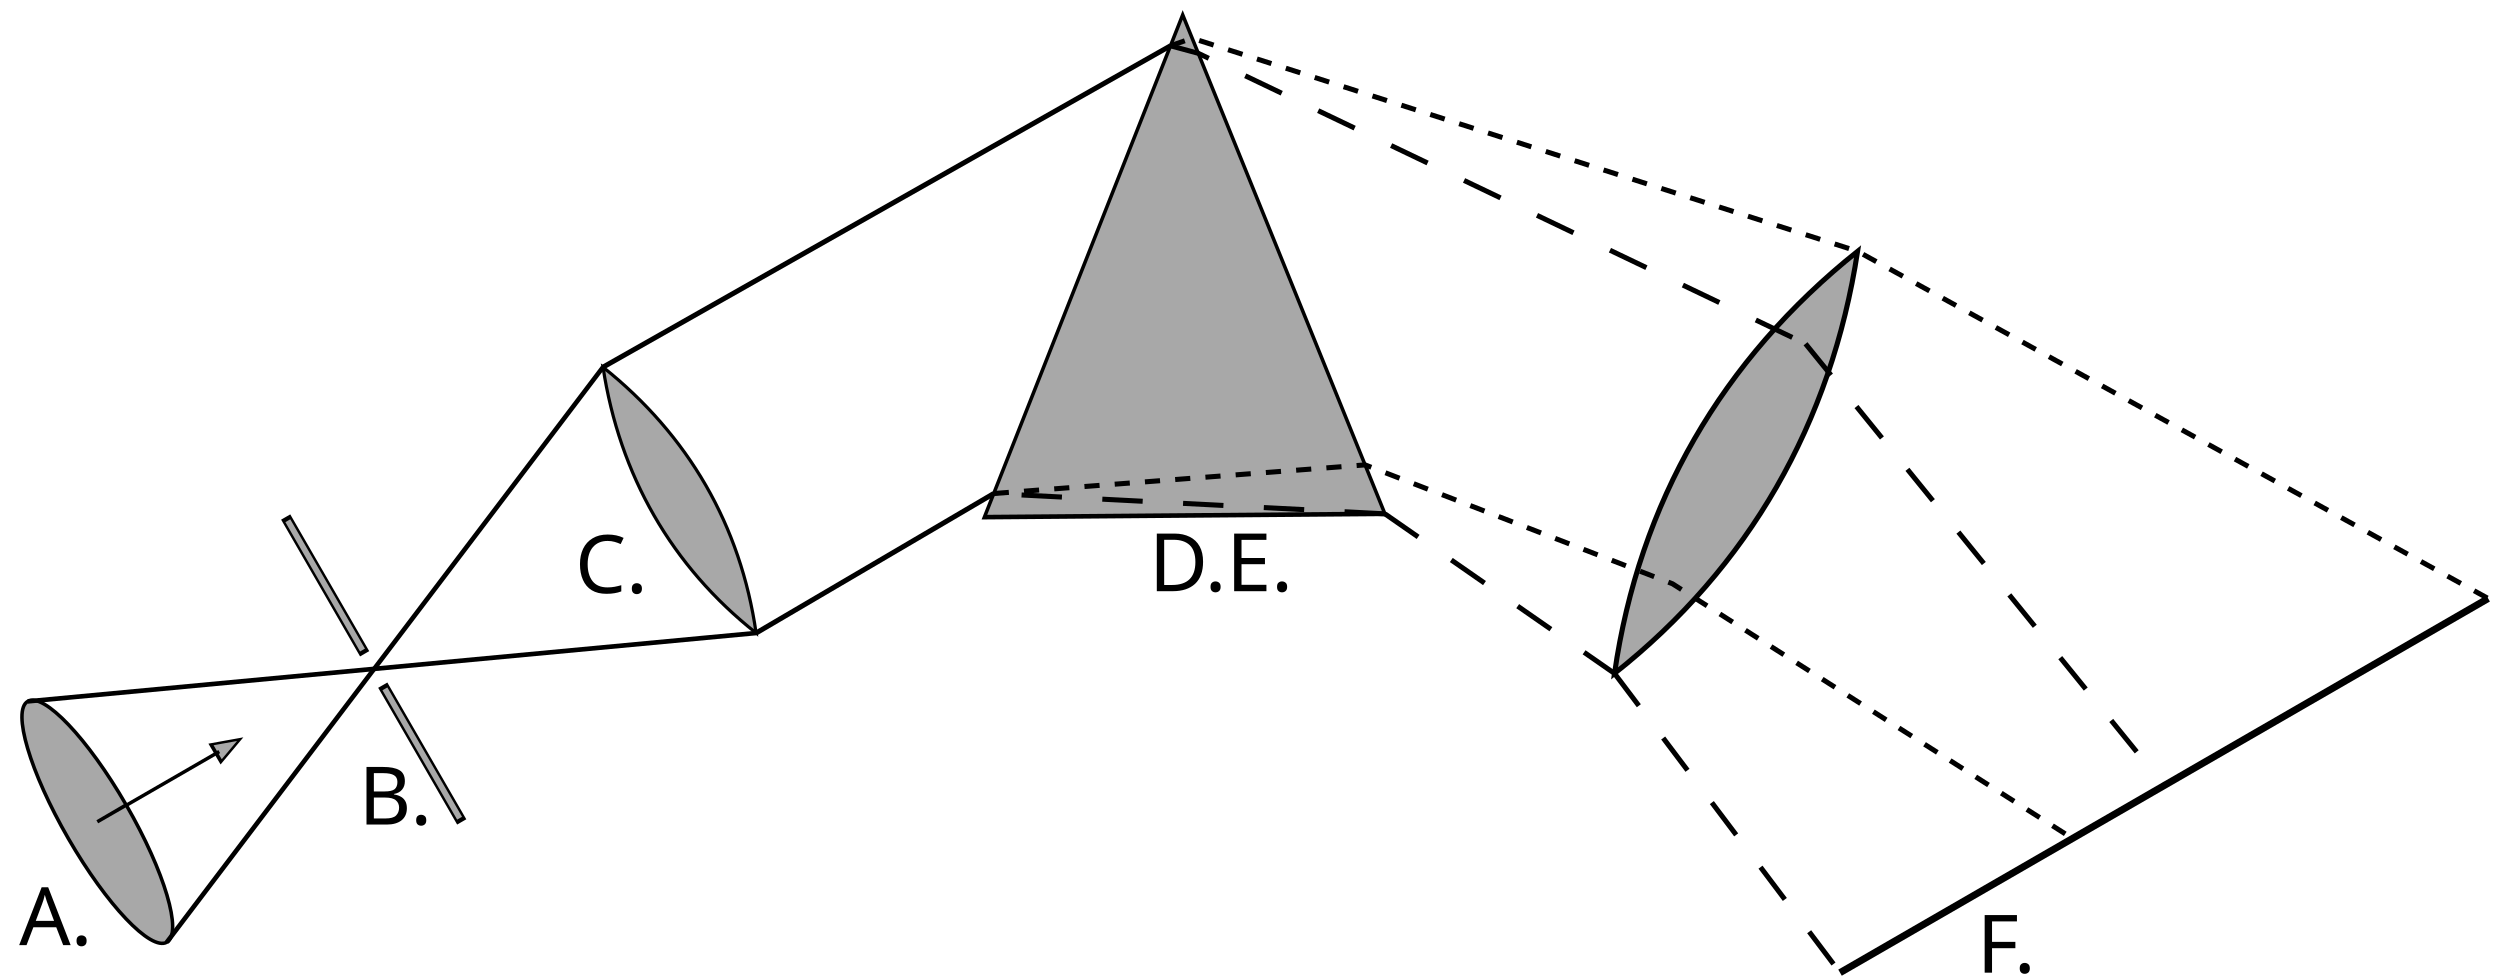
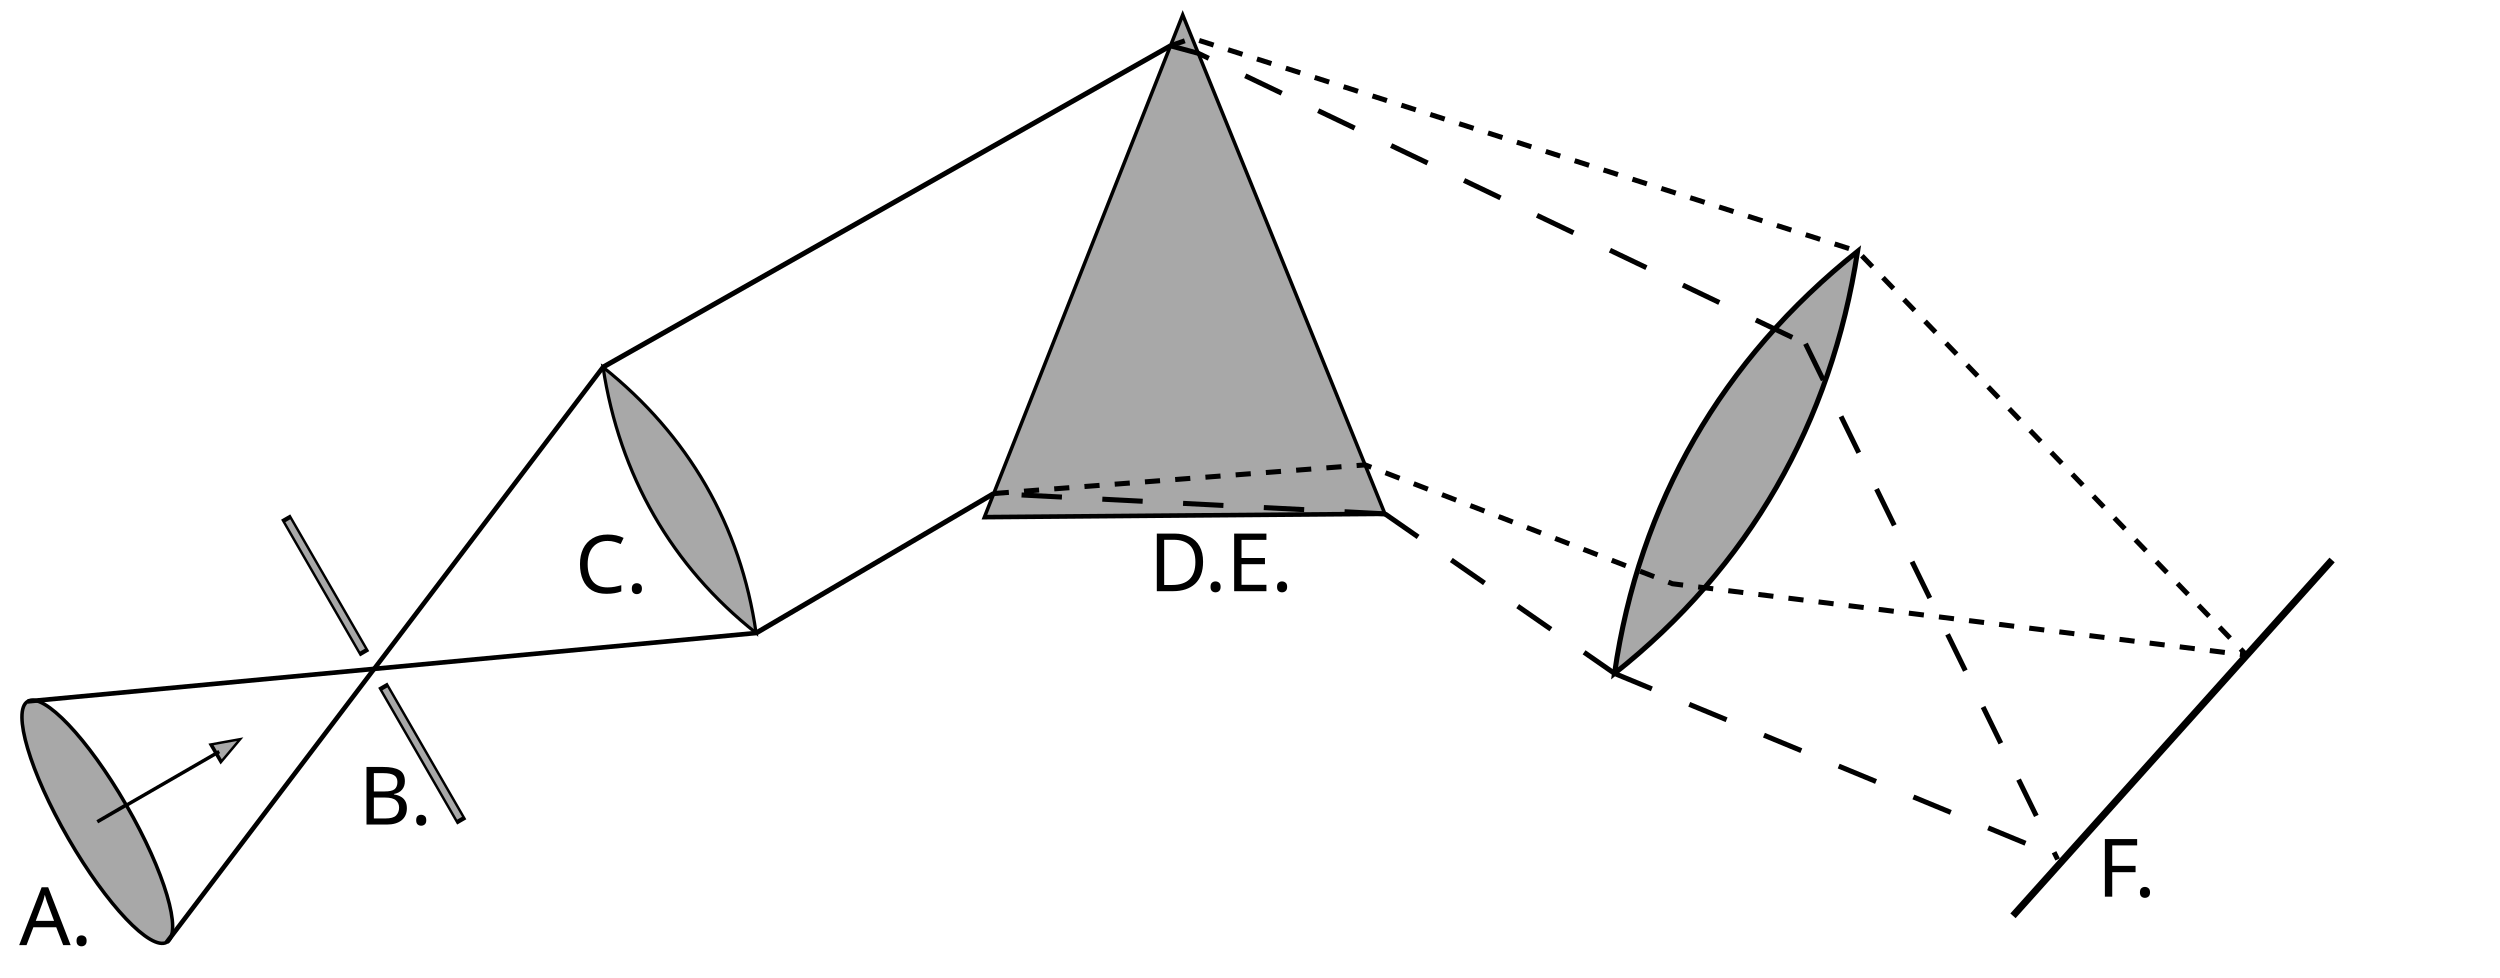
<svg xmlns="http://www.w3.org/2000/svg" version="1.1" id="svg436" width="495.456" height="193.717" viewBox="0 0 495.456 193.717">
  <defs id="defs440" />
  <g id="g444" transform="matrix(1.333333,0,0,1.333333,-46.70898,-156.9047)" style="display:inline">
    <g id="layer1" style="display:none">
      <path d="M 8.587,11.613 178.704,56.469" style="display:inline;fill:#a8a8a8;fill-opacity:1;fill-rule:evenodd;stroke:#000000;stroke-width:0.566;stroke-linecap:butt;stroke-linejoin:miter;stroke-miterlimit:4;stroke-dasharray:none;stroke-opacity:1" id="path450" transform="scale(0.665949,1)" />
      <path d="M 8.587,56.473 178.704,11.609" style="display:inline;fill:#a8a8a8;fill-opacity:1;fill-rule:evenodd;stroke:#000000;stroke-width:0.563;stroke-linecap:butt;stroke-linejoin:miter;stroke-miterlimit:4;stroke-dasharray:none;stroke-opacity:1" id="path454" transform="scale(0.665949,1)" />
      <path d="m 119.055,11.621 h 84.757 v 0.149" style="display:inline;fill:#a8a8a8;fill-opacity:1;fill-rule:evenodd;stroke:#000000;stroke-width:0.567;stroke-linecap:butt;stroke-linejoin:miter;stroke-miterlimit:4;stroke-dasharray:none;stroke-opacity:1" id="path458" />
      <path d="m 119.055,56.41 h 84.757 v -0.078" style="display:inline;fill:#a8a8a8;fill-opacity:1;fill-rule:evenodd;stroke:#000000;stroke-width:0.567;stroke-linecap:butt;stroke-linejoin:miter;stroke-miterlimit:4;stroke-dasharray:none;stroke-opacity:1" id="path462" />
      <path d="M 204.102,11.621 294.793,8.789" style="display:inline;fill:#a8a8a8;fill-opacity:1;fill-rule:nonzero;stroke:#000000;stroke-width:0.567;stroke-linecap:butt;stroke-linejoin:miter;stroke-miterlimit:4;stroke-dasharray:2.837, 2.837;stroke-dashoffset:0;stroke-opacity:1" id="path466" />
      <path d="m 204.102,56.414 90.691,-2.84" style="display:inline;fill:#a8a8a8;fill-opacity:1;fill-rule:nonzero;stroke:#000000;stroke-width:0.567;stroke-linecap:butt;stroke-linejoin:miter;stroke-miterlimit:4;stroke-dasharray:2.855, 2.855;stroke-dashoffset:0;stroke-opacity:1" id="path470" />
      <path d="m 204.102,11.621 90.691,2.836" style="display:inline;fill:#a8a8a8;fill-opacity:1;fill-rule:nonzero;stroke:#000000;stroke-width:0.567;stroke-linecap:butt;stroke-linejoin:miter;stroke-miterlimit:4;stroke-dasharray:11.339, 2.835;stroke-dashoffset:0;stroke-opacity:1" id="path474" />
      <path d="m 204.102,56.406 90.691,2.84" style="display:inline;fill:#a8a8a8;fill-opacity:1;fill-rule:nonzero;stroke:#000000;stroke-width:0.563;stroke-linecap:butt;stroke-linejoin:miter;stroke-miterlimit:4;stroke-dasharray:11.339, 2.835;stroke-dashoffset:0;stroke-opacity:1" id="path478" />
      <path d="m 107.36,37.277 h 2.264 v 24.738 h -2.264 z" style="display:inline;fill:#a8a8a8;fill-opacity:1;fill-rule:nonzero;stroke:#000000;stroke-width:0.69;stroke-linecap:butt;stroke-linejoin:miter;stroke-miterlimit:4;stroke-dasharray:none;stroke-opacity:1" id="path482" transform="scale(0.576222,1)" />
      <path d="m 107.36,6.016 h 2.264 v 24.738 h -2.264 z" style="display:inline;fill:#a8a8a8;fill-opacity:1;fill-rule:nonzero;stroke:#000000;stroke-width:0.69;stroke-linecap:butt;stroke-linejoin:miter;stroke-miterlimit:4;stroke-dasharray:none;stroke-opacity:1" id="path486" transform="scale(0.576222,1)" />
      <path d="m 374.414,5.91 h 1.219 v 56.211 h -1.219 z" style="display:inline;fill:#a8a8a8;fill-opacity:1;fill-rule:nonzero;stroke:#000000;stroke-width:0.483;stroke-linecap:butt;stroke-linejoin:miter;stroke-miterlimit:4;stroke-dasharray:none;stroke-opacity:1" id="path490" />
      <path d="m 11.055,34.016 c 0,12.363 -2.41,22.39 -5.383,22.39 C 2.699,56.41 0.285,46.395 0.285,34.031 c 0,-12.367 2.406,-22.394 5.379,-22.406 2.973,-0.012 5.387,10 5.391,22.363 l -5.387,0.028 z" style="display:inline;fill:#a8a8a8;fill-opacity:1;fill-rule:nonzero;stroke:#000000;stroke-width:0.571;stroke-linecap:butt;stroke-linejoin:miter;stroke-miterlimit:4;stroke-dasharray:none;stroke-opacity:1" id="path494" />
      <path d="M 5.625,34.051 28.324,34.047" style="display:inline;fill:#a8a8a8;fill-opacity:1;fill-rule:nonzero;stroke:#000000;stroke-width:0.567;stroke-linecap:butt;stroke-linejoin:miter;stroke-miterlimit:4;stroke-dasharray:none;stroke-opacity:1" id="path498" />
      <path d="m 31.684,54.583 -2.251,1.279 -2.251,1.274 0.037,-5.174 2.233,1.307 z" style="display:inline;fill:#a8a8a8;fill-opacity:1;fill-rule:nonzero;stroke:#000000;stroke-width:0.589;stroke-linecap:butt;stroke-linejoin:miter;stroke-miterlimit:4;stroke-dasharray:none;stroke-opacity:1" id="path502" transform="matrix(1,-0.00640446,0.0102205,0.626628,0,0)" />
      <path d="m 294.812,6.465 c 7.176,18.308 7.172,37.004 -0.066,55.117 -7.141,-17.965 -7.082,-36.809 0.066,-55.117 z" style="display:inline;fill:#a8a8a8;fill-opacity:1;fill-rule:nonzero;stroke:#000000;stroke-width:0.578;stroke-linecap:butt;stroke-linejoin:miter;stroke-miterlimit:4;stroke-dasharray:none;stroke-opacity:1" id="path506" />
      <path d="m 119.062,6.465 c 7.176,18.308 7.176,37.004 -0.062,55.117 -7.141,-17.965 -7.082,-36.805 0.062,-55.117 z" style="display:inline;fill:#a8a8a8;fill-opacity:1;fill-rule:nonzero;stroke:#000000;stroke-width:0.578;stroke-linecap:butt;stroke-linejoin:miter;stroke-miterlimit:4;stroke-dasharray:none;stroke-opacity:1" id="path510" />
      <path d="m 320.473,67.273 -38.6,0.219 -38.606,0.223 19.114,-33.543 19.109,-33.543 19.492,33.32 z" style="display:inline;fill:#a8a8a8;fill-opacity:1;fill-rule:nonzero;stroke:#000000;stroke-width:0.63;stroke-linecap:butt;stroke-linejoin:miter;stroke-miterlimit:4;stroke-dasharray:none;stroke-opacity:1" id="path514" transform="scale(0.724063,1)" />
      <path d="m 294.902,8.859 79.172,21.969" style="display:inline;fill:#a8a8a8;fill-opacity:1;fill-rule:nonzero;stroke:#000000;stroke-width:0.567;stroke-linecap:butt;stroke-linejoin:miter;stroke-miterlimit:4;stroke-dasharray:2.835, 2.835;stroke-dashoffset:0;stroke-opacity:1" id="path518" />
      <path d="M 294.902,53.504 374.074,31.535" style="display:inline;fill:#a8a8a8;fill-opacity:1;fill-rule:nonzero;stroke:#000000;stroke-width:0.567;stroke-linecap:butt;stroke-linejoin:miter;stroke-miterlimit:4;stroke-dasharray:2.835, 2.835;stroke-dashoffset:0;stroke-opacity:1" id="path522" />
      <path d="m 295.788,14.449 79.463,22.047" style="display:inline;fill:#a8a8a8;fill-opacity:1;fill-rule:nonzero;stroke:#000000;stroke-width:0.569;stroke-linecap:butt;stroke-linejoin:miter;stroke-miterlimit:4;stroke-dasharray:11.38, 2.845;stroke-dashoffset:0;stroke-opacity:1" id="path526" transform="scale(0.996926,1)" />
      <path d="M 295.788,59.254 375.251,37.207" style="display:inline;fill:#a8a8a8;fill-opacity:1;fill-rule:nonzero;stroke:#000000;stroke-width:0.569;stroke-linecap:butt;stroke-linejoin:miter;stroke-miterlimit:4;stroke-dasharray:11.38, 2.845;stroke-dashoffset:0;stroke-opacity:1" id="path530" transform="scale(0.996926,1)" />
      <text xml:space="preserve" transform="translate(2.447926,79.45597)" style="font-variant:normal;font-weight:normal;font-size:12px;font-family:cmr10;-inkscape-font-specification:cmr10;writing-mode:lr-tb;display:inline;fill:#000000;fill-opacity:1;fill-rule:nonzero;stroke:none" id="text540">
        <tspan x="0 9" y="0" id="tspan532">A.</tspan>
        <tspan x="53.835 62.331" y="-0.393" id="tspan534">B.</tspan>
        <tspan x="110.264 118.928" y="-0.129" id="tspan536">C.</tspan>
        <tspan x="195.579 204.735 289.143 297.303 371.356 379.168" y="-0.393" id="tspan538">D.E.F.</tspan>
      </text>
    </g>
    <g id="g446" transform="translate(3,1.5)">
      <g id="g484-9" transform="matrix(0.4606693,-0.2659675,0.4615713,0.7994649,21.8989,217.3472)">
        <path d="m 107.36,6.016 h 2.264 v 24.738 h -2.264 z" style="fill:#a8a8a8;fill-opacity:1;fill-rule:nonzero;stroke:#000000;stroke-width:0.69;stroke-linecap:butt;stroke-linejoin:miter;stroke-miterlimit:4;stroke-dasharray:none;stroke-opacity:1" id="path486-1" />
        <path d="m 107.36,37.277 h 2.264 v 24.738 h -2.264 z" style="display:inline;fill:#a8a8a8;fill-opacity:1;fill-rule:nonzero;stroke:#000000;stroke-width:0.69;stroke-linecap:butt;stroke-linejoin:miter;stroke-miterlimit:4;stroke-dasharray:none;stroke-opacity:1" id="path482-4" transform="translate(-2.5577559e-6)" />
      </g>
      <g id="g500-3" transform="matrix(0.7965088,-0.4666915,0.2974044,0.4962496,26.26048,213.7472)">
        <path d="m 31.684,54.583 -2.251,1.279 -2.251,1.274 0.037,-5.174 2.233,1.307 z" style="fill:#a8a8a8;fill-opacity:1;fill-rule:nonzero;stroke:#000000;stroke-width:0.589;stroke-linecap:butt;stroke-linejoin:miter;stroke-miterlimit:4;stroke-dasharray:none;stroke-opacity:1" id="path502-6" />
        <path d="M 5.625,34.051 28.324,34.047" style="display:inline;fill:#a8a8a8;fill-opacity:1;fill-rule:nonzero;stroke:#000000;stroke-width:0.567;stroke-linecap:butt;stroke-linejoin:miter;stroke-miterlimit:4;stroke-dasharray:none;stroke-opacity:1" id="path498-8" transform="matrix(0.9998955,0.01021945,-0.0163086,1.595676,-2.2683957e-6,3.5491088e-6)" />
        <path d="m 11.055,34.016 c 0,12.363 -2.41,22.39 -5.383,22.39 C 2.699,56.41 0.285,46.395 0.285,34.031 c 0,-12.367 2.406,-22.394 5.379,-22.406 2.973,-0.012 5.387,10 5.391,22.363 l -5.387,0.028 z" style="display:inline;fill:#a8a8a8;fill-opacity:1;fill-rule:nonzero;stroke:#000000;stroke-width:0.571;stroke-linecap:butt;stroke-linejoin:miter;stroke-miterlimit:4;stroke-dasharray:none;stroke-opacity:1" id="path494-4" transform="matrix(0.9998955,0.01021945,-0.0163086,1.595676,-2.2683957e-6,3.5491088e-6)" />
      </g>
      <g id="g508-6" transform="rotate(-30,309.4416,377.5967)" />
      <g id="g512-6" transform="matrix(0.724063,0,0,1,4.193739,125.2808)">
        <path d="m 322.746,67.273 -41.106,0.244 -41.112,0.248 20.355,-37.329 20.35,-37.329 20.757,37.081 z" style="fill:#a8a8a8;fill-opacity:1;fill-rule:nonzero;stroke:#000000;stroke-width:0.686;stroke-linecap:butt;stroke-linejoin:miter;stroke-miterlimit:4;stroke-dasharray:none;stroke-opacity:1" id="path514-6" />
      </g>
      <path style="fill:none;stroke:#000000;stroke-width:0.693;stroke-opacity:1" d="M 121.663,170.749 56.83,256.224" id="path1563" />
      <path style="fill:none;stroke:#000000;stroke-width:0.693;stroke-opacity:1" d="M 144.419,210.267 36.154,220.427" id="path1565" />
      <g id="g3928" transform="matrix(0.7165128,-0.4136789,0.4136789,0.7165128,78.78729,192.3816)">
        <path d="m 57.952,3.268 c 7.176,18.308 7.176,37.004 -0.062,55.117 -7.141,-17.965 -7.082,-36.805 0.062,-55.117 z" style="fill:#a8a8a8;fill-opacity:1;fill-rule:nonzero;stroke:#000000;stroke-width:0.578;stroke-linecap:butt;stroke-linejoin:miter;stroke-miterlimit:4;stroke-dasharray:none;stroke-opacity:1" id="path3926" />
      </g>
      <path style="opacity:1;fill:none;stroke:#000000;stroke-width:0.751;stroke-opacity:1" d="m 144.419,210.267 35.319,-20.733" id="path3932" />
      <path style="opacity:1;fill:none;stroke:#000000;stroke-width:0.751;stroke-opacity:1" d="m 206.009,122.984 -84.347,47.765" id="path3934" />
      <g id="g3938" transform="matrix(-1.137661,-0.6568286,-0.6568286,1.137661,464.346,241.5712)">
        <path d="m 136.488,1.416 c 7.176,18.308 7.176,37.004 -0.062,55.117 -7.141,-17.965 -7.082,-36.805 0.062,-55.117 z" style="fill:#a8a8a8;fill-opacity:1;fill-rule:nonzero;stroke:#000000;stroke-width:0.578;stroke-linecap:butt;stroke-linejoin:miter;stroke-miterlimit:4;stroke-dasharray:none;stroke-opacity:1" id="path3936" />
      </g>
      <path style="opacity:1;fill:none;stroke:#000000;stroke-width:0.751;stroke-dasharray:6.009, 6.009;stroke-dashoffset:0;stroke-opacity:1" d="M 237.882,192.554 272.007,216.278" id="path3940" />
      <path style="opacity:1;fill:none;stroke:#000000;stroke-width:0.751;stroke-dasharray:6.009, 6.009;stroke-dashoffset:0;stroke-opacity:1" d="m 206.009,122.984 4.132,1.12 90.256,43.17" id="path3942" />
-       <path style="opacity:1;fill:none;stroke:#000000;stroke-width:0.751;stroke-dasharray:2.254, 2.254;stroke-dashoffset:0;stroke-opacity:1" d="m 179.738,189.535 55.197,-4.256 45.683,17.667 59.46,37.858" id="path4044" />
-       <path style="opacity:1;fill:none;stroke:#000000;stroke-width:0.751;stroke-dasharray:2.254, 2.254;stroke-dashoffset:0;stroke-opacity:1" d="m 206.009,122.984 3.221,-1.126 98.908,31.675 93.722,51.6" id="path4046" />
-       <path style="opacity:1;fill:none;stroke:#000000;stroke-width:0.751;stroke-dasharray:6.009, 6.009;stroke-dashoffset:0;stroke-opacity:1" d="m 272.007,216.278 33.52,44.474" id="path4048" />
-       <path style="opacity:1;fill:none;stroke:#000000;stroke-width:0.751;stroke-dasharray:6.009, 6.009;stroke-dashoffset:0;stroke-opacity:1" d="m 300.397,167.275 53.297,65.668" id="path4050" />
-       <path style="opacity:1;fill:none;stroke:#000000;stroke-width:1.05;stroke-opacity:1" d="m 305.527,260.752 96.335,-55.619" id="path4052" />
+       <path style="opacity:1;fill:none;stroke:#000000;stroke-width:0.751;stroke-dasharray:2.254, 2.254;stroke-dashoffset:0;stroke-opacity:1" d="m 179.738,189.535 55.197,-4.256 45.683,17.667 85.33,10.611" id="path4044" />
+       <path style="opacity:1;fill:none;stroke:#000000;stroke-width:0.751;stroke-dasharray:2.254, 2.254;stroke-dashoffset:0;stroke-opacity:1" d="m 206.009,122.984 3.221,-1.126 98.908,31.675 57.808,60.024" id="path4046" />
+       <path style="opacity:1;fill:none;stroke:#000000;stroke-width:0.751;stroke-dasharray:6.009, 6.009;stroke-dashoffset:0;stroke-opacity:1" d="m 272.007,216.278 64.434,26.625" id="path4048" />
+       <path style="opacity:1;fill:none;stroke:#000000;stroke-width:0.751;stroke-dasharray:6.009, 6.009;stroke-dashoffset:0;stroke-opacity:1" d="m 300.397,167.275 37.472,76.649" id="path4050" />
+       <path style="opacity:1;fill:none;stroke:#000000;stroke-width:1.05;stroke-opacity:1" d="m 331.235,252.302 47.432,-52.888" id="path4052" />
      <path style="opacity:1;fill:none;stroke:#000000;stroke-width:0.751;stroke-dasharray:6.009, 6.009;stroke-dashoffset:0;stroke-opacity:1" d="m 237.882,192.554 -58.145,-3.019" id="path4054" />
    </g>
    <text xml:space="preserve" style="font-variant:normal;font-weight:normal;font-size:12px;font-family:cmr10;-inkscape-font-specification:cmr10;writing-mode:lr-tb;display:inline;fill:#000000;fill-opacity:1;fill-rule:nonzero;stroke:none" id="text540-0" x="10.24" y="205.945">
      <tspan x="10.24" y="205.945" id="tspan532-9" />
      <tspan x="10.24" y="220.945" id="tspan534-3" />
      <tspan x="120.504 129.168" y="205.816" id="tspan536-8">C.</tspan>
      <tspan x="205.819 214.975 299.383 307.543" y="205.552" id="tspan538-7">D.E.</tspan>
    </text>
-     <text xml:space="preserve" style="font-style:normal;font-variant:normal;font-weight:normal;font-stretch:normal;font-size:12px;font-family:sans-serif;-inkscape-font-specification:sans-serif;display:inline;opacity:1;fill:#000000;fill-opacity:1;stroke:none;stroke-width:0.751;stroke-dasharray:none;stroke-dashoffset:0;stroke-opacity:1" x="328.873" y="262.252" id="text4202">
-       <tspan id="tspan4200" style="font-style:normal;font-variant:normal;font-weight:normal;font-stretch:normal;font-size:12px;font-family:cmr10;-inkscape-font-specification:cmr10;fill:#000000;fill-opacity:1;stroke:none;stroke-width:0.751;stroke-dasharray:none;stroke-opacity:1" x="328.873" y="262.252">F.</tspan>
+     <text xml:space="preserve" style="font-style:normal;font-variant:normal;font-weight:normal;font-stretch:normal;font-size:12px;font-family:sans-serif;-inkscape-font-specification:sans-serif;display:inline;opacity:1;fill:#000000;fill-opacity:1;stroke:none;stroke-width:0.751;stroke-dasharray:none;stroke-dashoffset:0;stroke-opacity:1" x="346.739" y="250.961" id="text4202">
+       <tspan id="tspan4200" style="font-style:normal;font-variant:normal;font-weight:normal;font-stretch:normal;font-size:12px;font-family:cmr10;-inkscape-font-specification:cmr10;fill:#000000;fill-opacity:1;stroke:none;stroke-width:0.751;stroke-dasharray:none;stroke-opacity:1" x="346.739" y="250.961">F.</tspan>
    </text>
    <text xml:space="preserve" style="font-style:normal;font-variant:normal;font-weight:normal;font-stretch:normal;font-size:12px;font-family:sans-serif;-inkscape-font-specification:sans-serif;display:inline;opacity:1;fill:#000000;fill-opacity:1;stroke:none;stroke-width:0.751;stroke-dasharray:none;stroke-dashoffset:0;stroke-opacity:1" x="37.879" y="258.164" id="text4206">
      <tspan id="tspan4204" style="font-style:normal;font-variant:normal;font-weight:normal;font-stretch:normal;font-size:12px;font-family:cmr10;-inkscape-font-specification:cmr10;fill:#000000;fill-opacity:1;stroke:none;stroke-width:0.751;stroke-dasharray:none;stroke-opacity:1" x="37.879" y="258.164">A.</tspan>
    </text>
    <text xml:space="preserve" style="font-style:normal;font-variant:normal;font-weight:normal;font-stretch:normal;font-size:12px;font-family:sans-serif;-inkscape-font-specification:sans-serif;display:inline;opacity:1;fill:#000000;fill-opacity:1;stroke:none;stroke-width:0.751;stroke-dasharray:none;stroke-dashoffset:0;stroke-opacity:1" x="88.35" y="240.24" id="text4210">
      <tspan id="tspan4208" style="font-style:normal;font-variant:normal;font-weight:normal;font-stretch:normal;font-size:12px;font-family:cmr10;-inkscape-font-specification:cmr10;fill:#000000;fill-opacity:1;stroke:none;stroke-width:0.751;stroke-dasharray:none;stroke-opacity:1" x="88.35" y="240.24">B.</tspan>
    </text>
  </g>
</svg>
